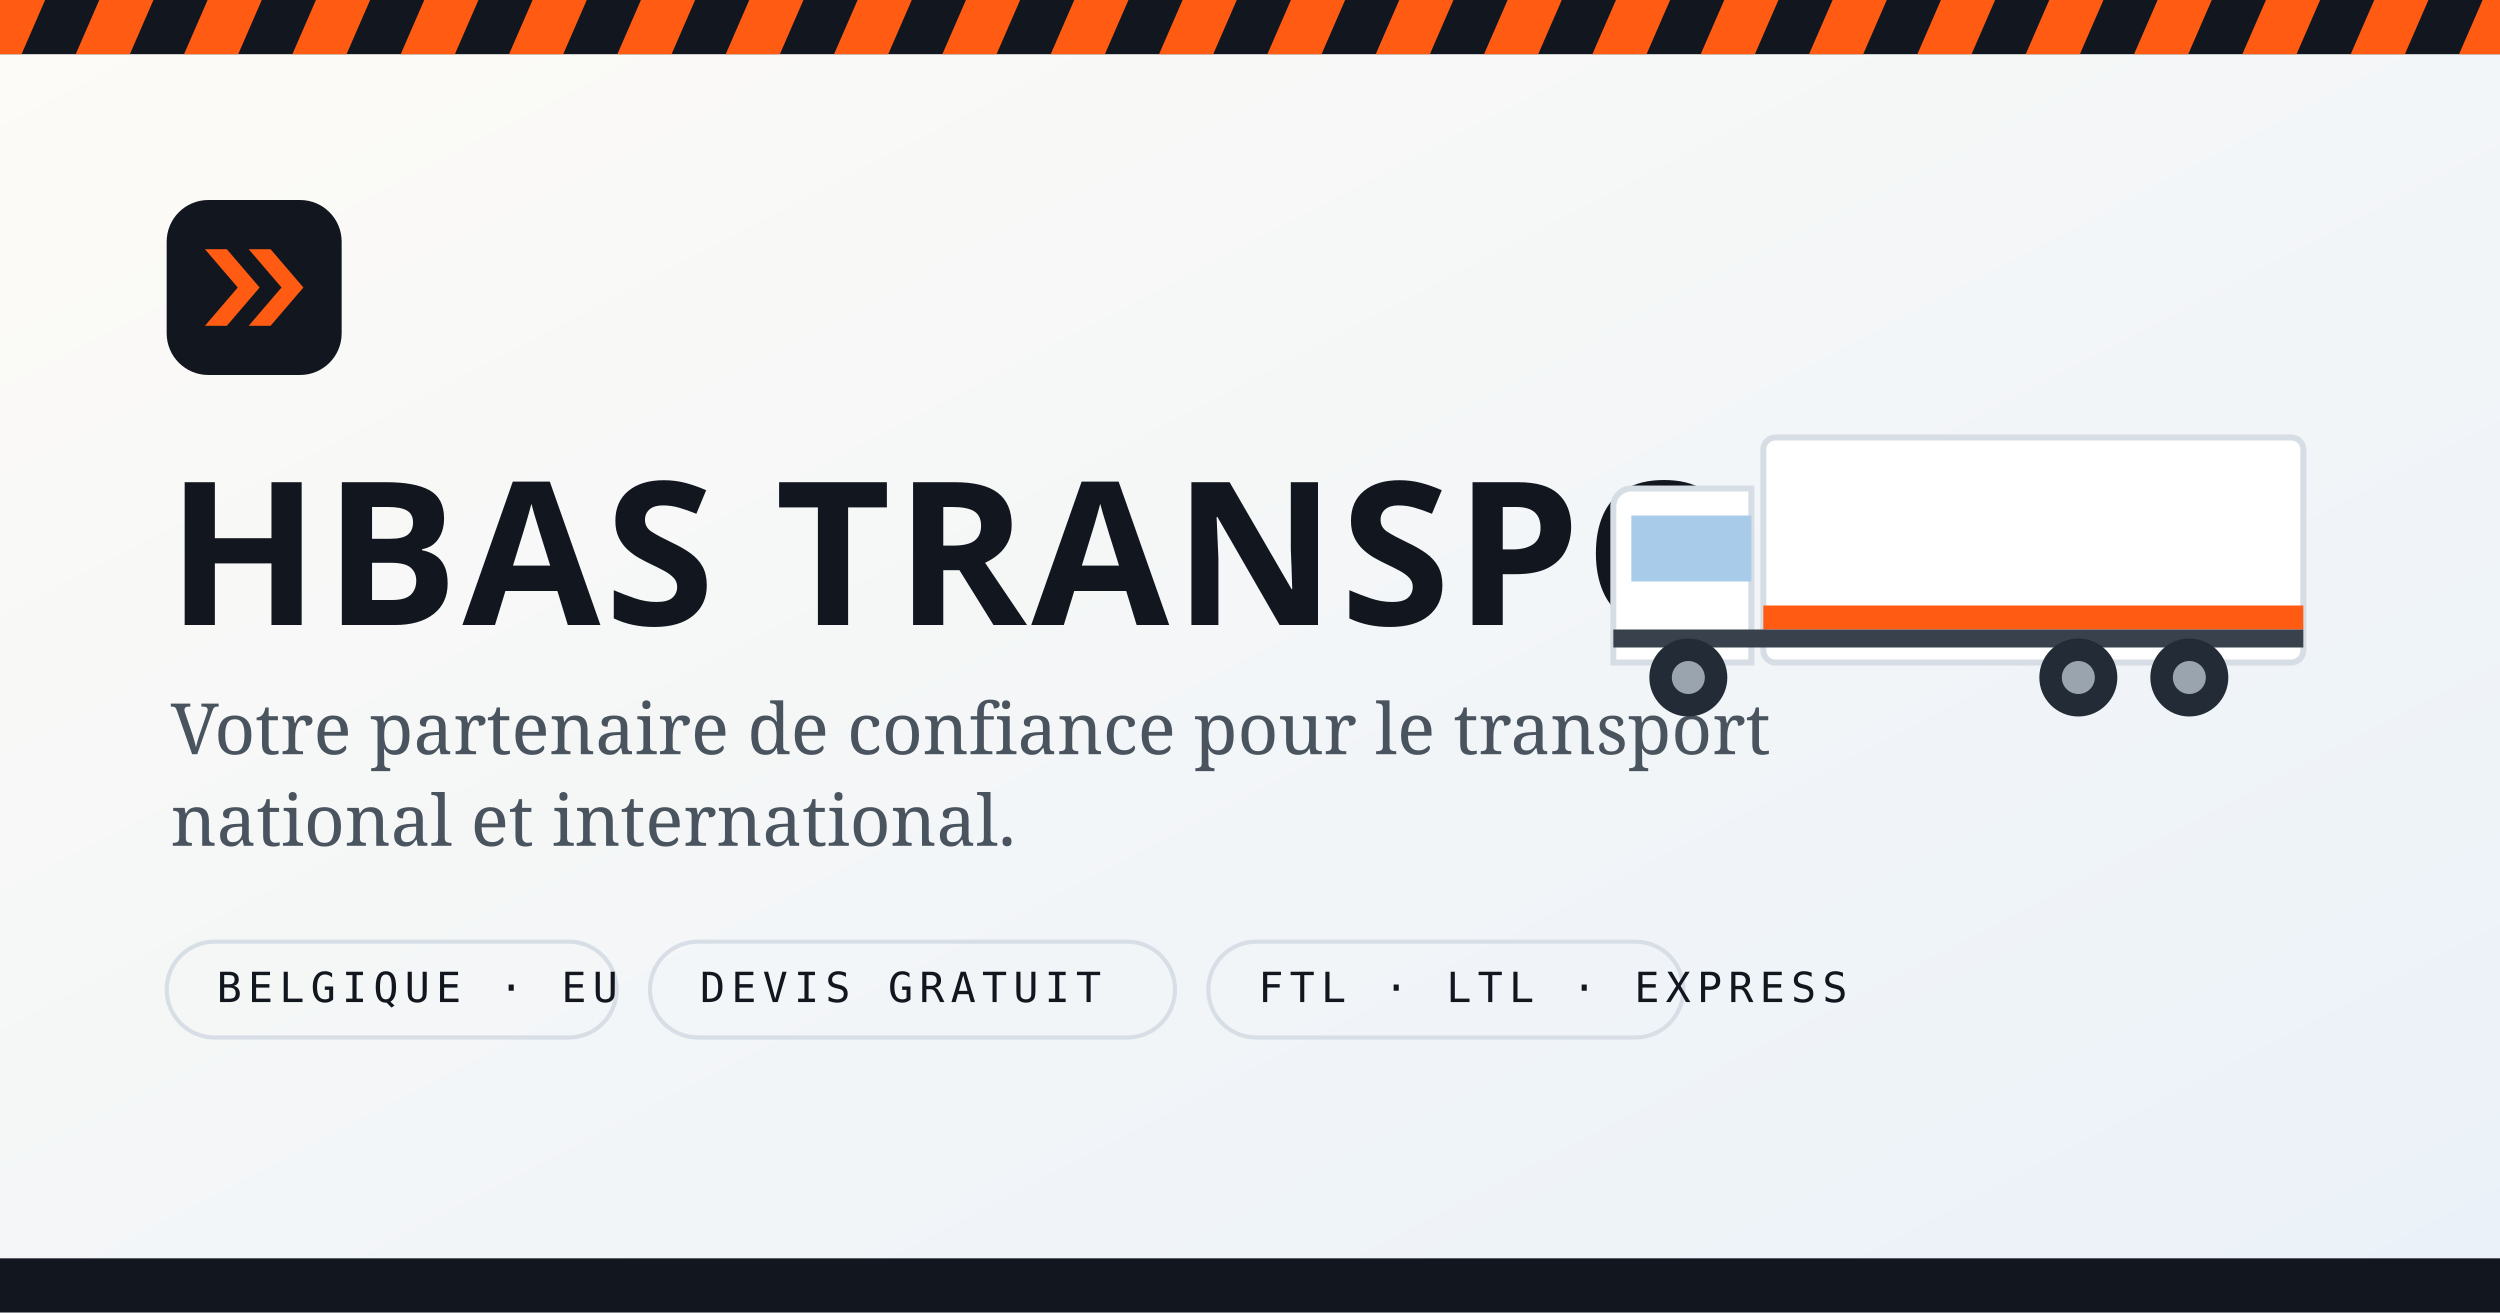
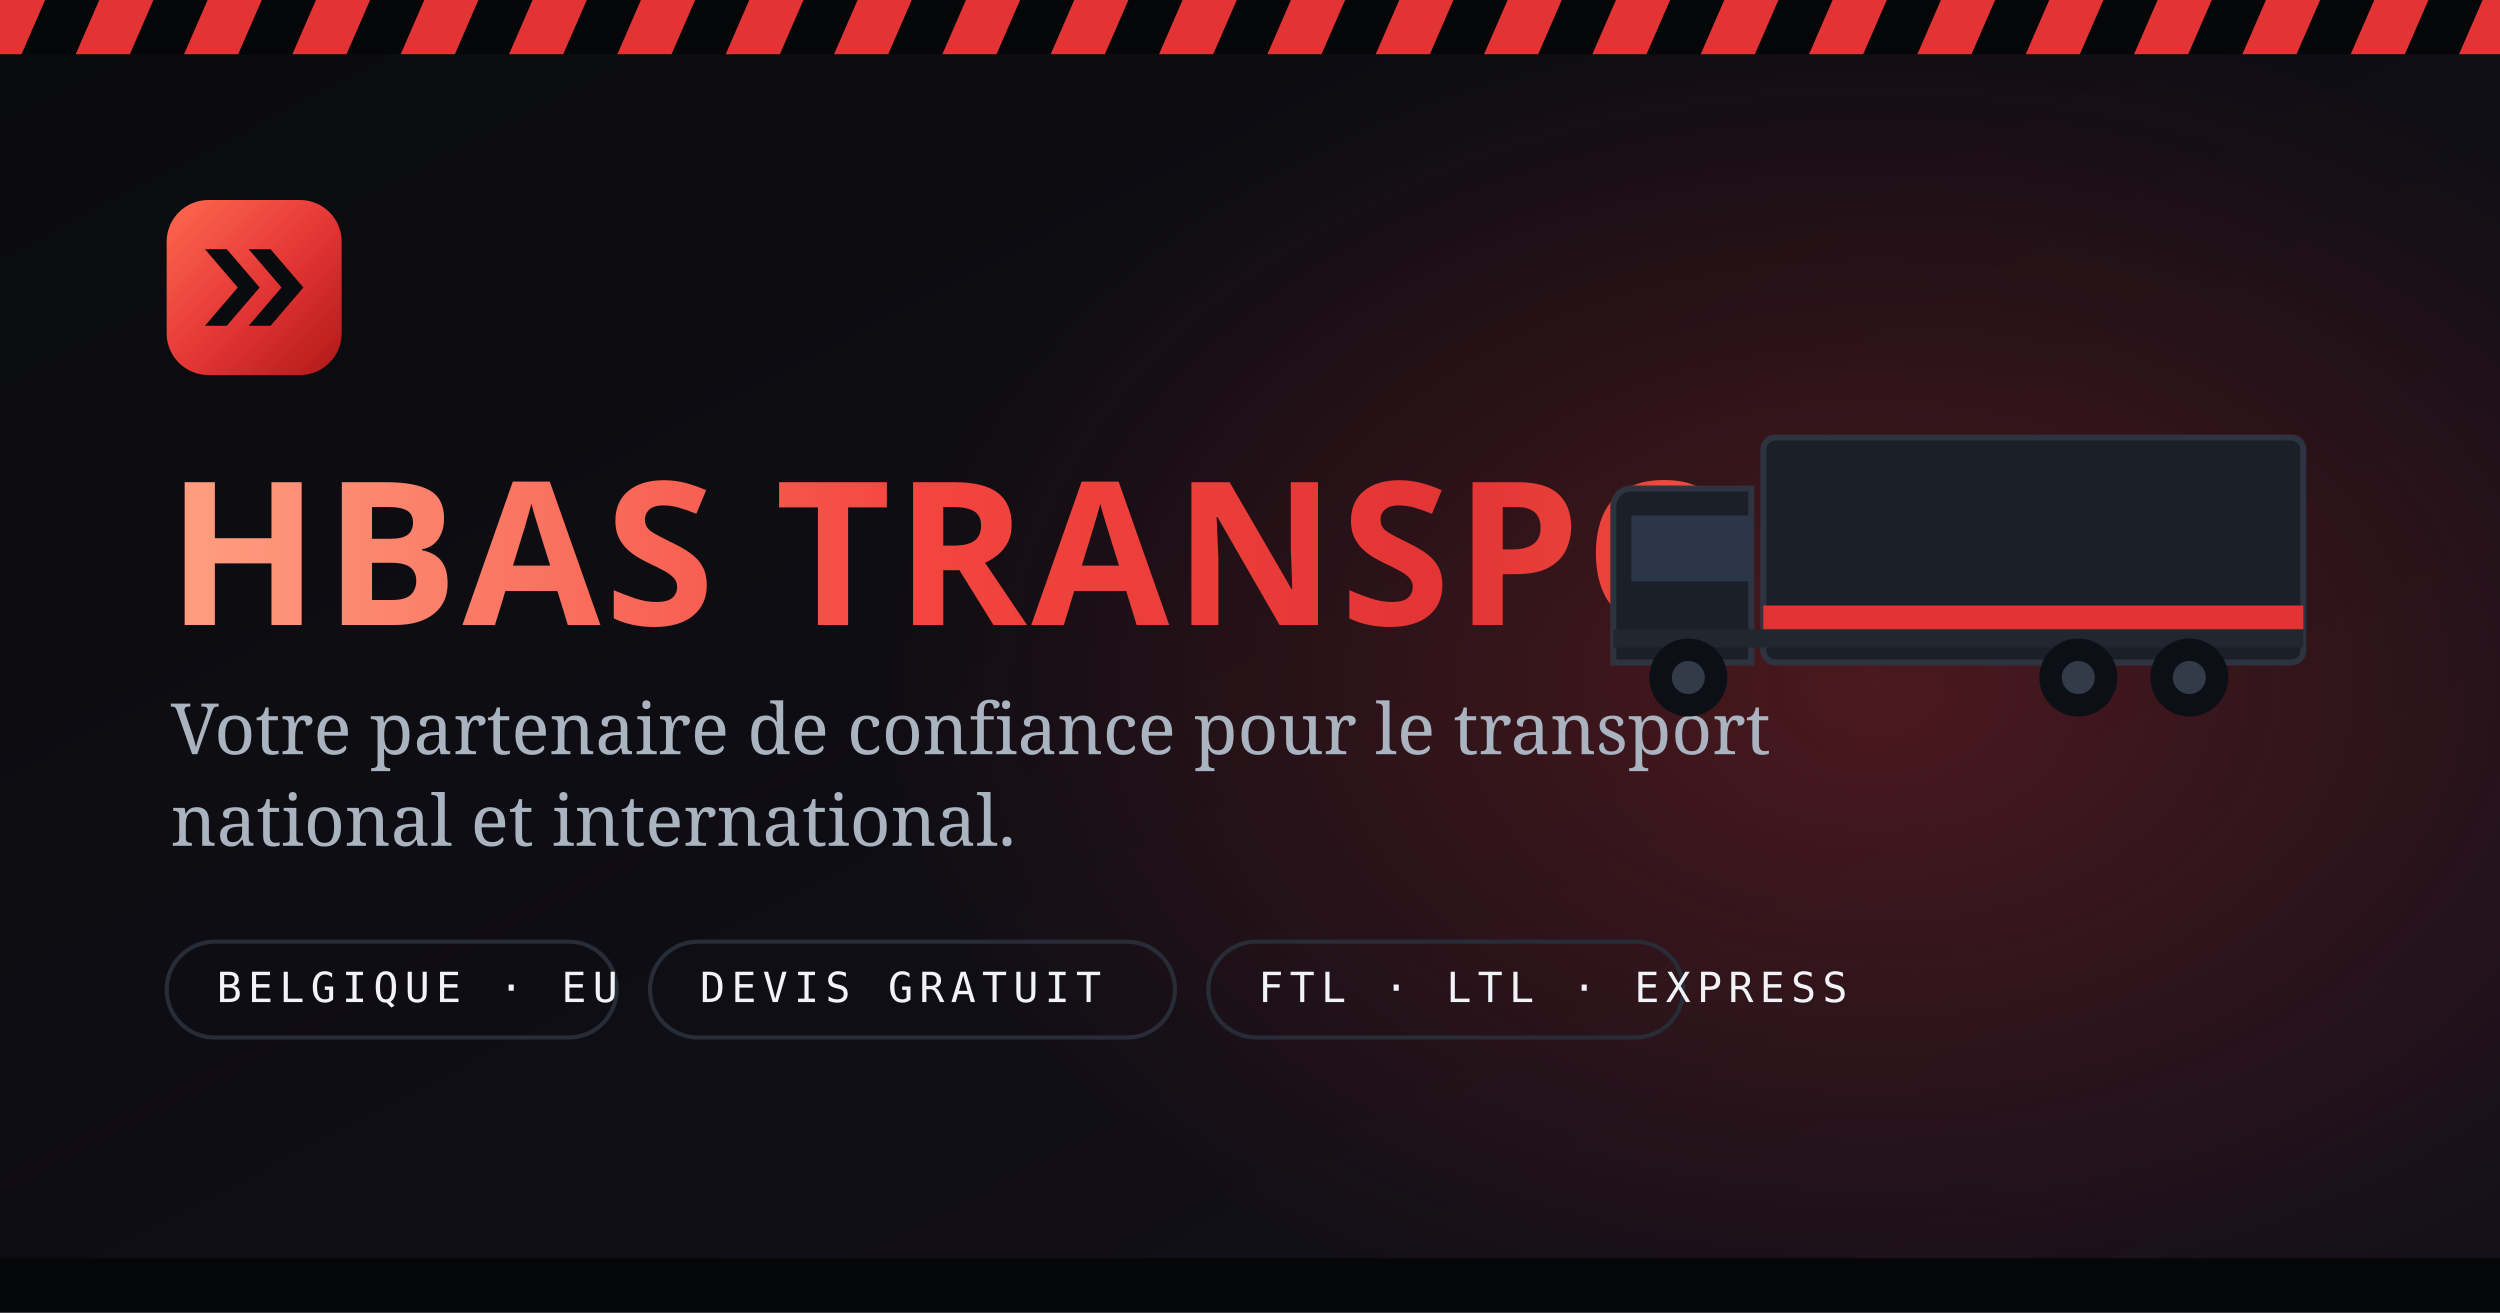
<svg xmlns="http://www.w3.org/2000/svg" viewBox="0 0 1200 630" width="1200" height="630" role="img" aria-label="HBAS TRANSPORT — Votre partenaire de confiance pour le transport national et international">
  <defs>
    <linearGradient id="og-bg" x1="0" y1="0" x2="1" y2="1">
-       <stop offset="0%" stop-color="#FDFBF7" />
-       <stop offset="100%" stop-color="#EAF1F8" />
+       <stop offset="0%" stop-color="#0A0B0E" />
+       <stop offset="100%" stop-color="#14101A" />
    </linearGradient>
+     <linearGradient id="og-txt" x1="0" y1="0" x2="1" y2="0">
+       <stop offset="0%" stop-color="#FF9E80" />
+       <stop offset="40%" stop-color="#F4463F" />
+       <stop offset="70%" stop-color="#E23434" />
+       <stop offset="100%" stop-color="#FF6A50" />
+     </linearGradient>
+     <linearGradient id="og-mark" x1="0" y1="0" x2="1" y2="1">
+       <stop offset="0%" stop-color="#FF6A50" />
+       <stop offset="55%" stop-color="#E23434" />
+       <stop offset="100%" stop-color="#B01818" />
+     </linearGradient>
+     <radialGradient id="og-glow" cx="50%" cy="50%" r="50%">
+       <stop offset="0%" stop-color="#E23434" stop-opacity=".28" />
+       <stop offset="100%" stop-color="#E23434" stop-opacity="0" />
+     </radialGradient>
  </defs>
  <rect width="1200" height="630" fill="url(#og-bg)" />
+   <ellipse cx="900" cy="330" rx="480" ry="330" fill="url(#og-glow)" />
  <g>
    <clipPath id="og-band">
      <rect x="0" y="0" width="1200" height="26" />
    </clipPath>
    <g clip-path="url(#og-band)">
-       <rect width="1200" height="26" fill="#12171F" />
-       <g fill="#FF5B12">
+       <rect width="1200" height="26" fill="#050608" />
+       <g fill="#E23434">
        <g id="og-ch">
          <path d="M0 -10 L26 -10 L6 36 L-20 36 Z" />
        </g>
        <use href="#og-ch" x="52" />
        <use href="#og-ch" x="104" />
        <use href="#og-ch" x="156" />
        <use href="#og-ch" x="208" />
        <use href="#og-ch" x="260" />
        <use href="#og-ch" x="312" />
        <use href="#og-ch" x="364" />
        <use href="#og-ch" x="416" />
        <use href="#og-ch" x="468" />
        <use href="#og-ch" x="520" />
        <use href="#og-ch" x="572" />
        <use href="#og-ch" x="624" />
        <use href="#og-ch" x="676" />
        <use href="#og-ch" x="728" />
        <use href="#og-ch" x="780" />
        <use href="#og-ch" x="832" />
        <use href="#og-ch" x="884" />
        <use href="#og-ch" x="936" />
        <use href="#og-ch" x="988" />
        <use href="#og-ch" x="1040" />
        <use href="#og-ch" x="1092" />
        <use href="#og-ch" x="1144" />
        <use href="#og-ch" x="1196" />
      </g>
    </g>
  </g>
-   <rect x="80" y="96" width="84" height="84" rx="20" fill="#12171F" />
-   <g fill="#FF5B12" transform="translate(80 96) scale(1.3125)">
+   <rect x="80" y="96" width="84" height="84" rx="20" fill="url(#og-mark)" />
+   <g fill="#0A0B0E" transform="translate(80 96) scale(1.3125)">
    <path d="M14 18 L26 32 L14 46 L22 46 L34 32 L22 18 Z" />
    <path d="M30 18 L42 32 L30 46 L38 46 L50 32 L38 18 Z" />
  </g>
-   <text x="80" y="300" font-family="Archivo, Arial Narrow, sans-serif" font-size="96" font-weight="800" letter-spacing="2" fill="#12171F">HBAS TRANSPORT</text>
-   <text x="82" y="362" font-family="Georgia, serif" font-size="34" fill="#4A545F">Votre partenaire de confiance pour le transport</text>
-   <text x="82" y="406" font-family="Georgia, serif" font-size="34" fill="#4A545F">national et international.</text>
-   <g font-family="ui-monospace, Menlo, monospace" font-size="20" letter-spacing="3" fill="#12171F">
-     <rect x="80" y="452" width="216" height="46" rx="23" fill="none" stroke="#D8DEE6" stroke-width="2" />
+   <text x="80" y="300" font-family="Archivo, Arial Narrow, sans-serif" font-size="96" font-weight="800" letter-spacing="2" fill="url(#og-txt)">HBAS TRANSPORT</text>
+   <text x="82" y="362" font-family="Georgia, serif" font-size="34" fill="#AAB3C0">Votre partenaire de confiance pour le transport</text>
+   <text x="82" y="406" font-family="Georgia, serif" font-size="34" fill="#AAB3C0">national et international.</text>
+   <g font-family="ui-monospace, Menlo, monospace" font-size="20" letter-spacing="3" fill="#F1F3F7">
+     <rect x="80" y="452" width="216" height="46" rx="23" fill="none" stroke="#272C36" stroke-width="2" />
    <text x="104" y="481">BELGIQUE · EU</text>
-     <rect x="312" y="452" width="252" height="46" rx="23" fill="none" stroke="#D8DEE6" stroke-width="2" />
+     <rect x="312" y="452" width="252" height="46" rx="23" fill="none" stroke="#272C36" stroke-width="2" />
    <text x="336" y="481">DEVIS GRATUIT</text>
-     <rect x="580" y="452" width="228" height="46" rx="23" fill="none" stroke="#D8DEE6" stroke-width="2" />
+     <rect x="580" y="452" width="228" height="46" rx="23" fill="none" stroke="#272C36" stroke-width="2" />
    <text x="604" y="481">FTL · LTL · EXPRESS</text>
  </g>
  <g transform="translate(760 210) scale(0.72)">
-     <rect x="120" y="0" width="360" height="150" rx="8" fill="#FFFFFF" stroke="#D7DDE4" stroke-width="4" />
-     <rect x="120" y="112" width="360" height="16" fill="#FF5B12" />
-     <path d="M20 46 a12 12 0 0 1 12-12 H112 V150 H20 Z" fill="#FFFFFF" stroke="#D7DDE4" stroke-width="4" />
-     <path d="M32 52 H112 V96 H32 Z" fill="#A9CBEA" />
-     <rect x="20" y="128" width="460" height="12" fill="#39424C" />
-     <g fill="#232C36">
+     <rect x="120" y="0" width="360" height="150" rx="8" fill="#1B1F27" stroke="#2E343F" stroke-width="4" />
+     <rect x="120" y="112" width="360" height="16" fill="#E23434" />
+     <path d="M20 46 a12 12 0 0 1 12-12 H112 V150 H20 Z" fill="#1B1F27" stroke="#2E343F" stroke-width="4" />
+     <path d="M32 52 H112 V96 H32 Z" fill="#2B3648" />
+     <rect x="20" y="128" width="460" height="12" fill="#22272F" />
+     <g fill="#0C0F15">
      <circle cx="70" cy="160" r="26" />
      <circle cx="330" cy="160" r="26" />
      <circle cx="404" cy="160" r="26" />
    </g>
-     <g fill="#9AA4AF">
+     <g fill="#333B49">
      <circle cx="70" cy="160" r="11" />
      <circle cx="330" cy="160" r="11" />
      <circle cx="404" cy="160" r="11" />
    </g>
  </g>
-   <rect x="0" y="604" width="1200" height="26" fill="#12171F" />
+   <rect x="0" y="604" width="1200" height="26" fill="#050608" />
</svg>
